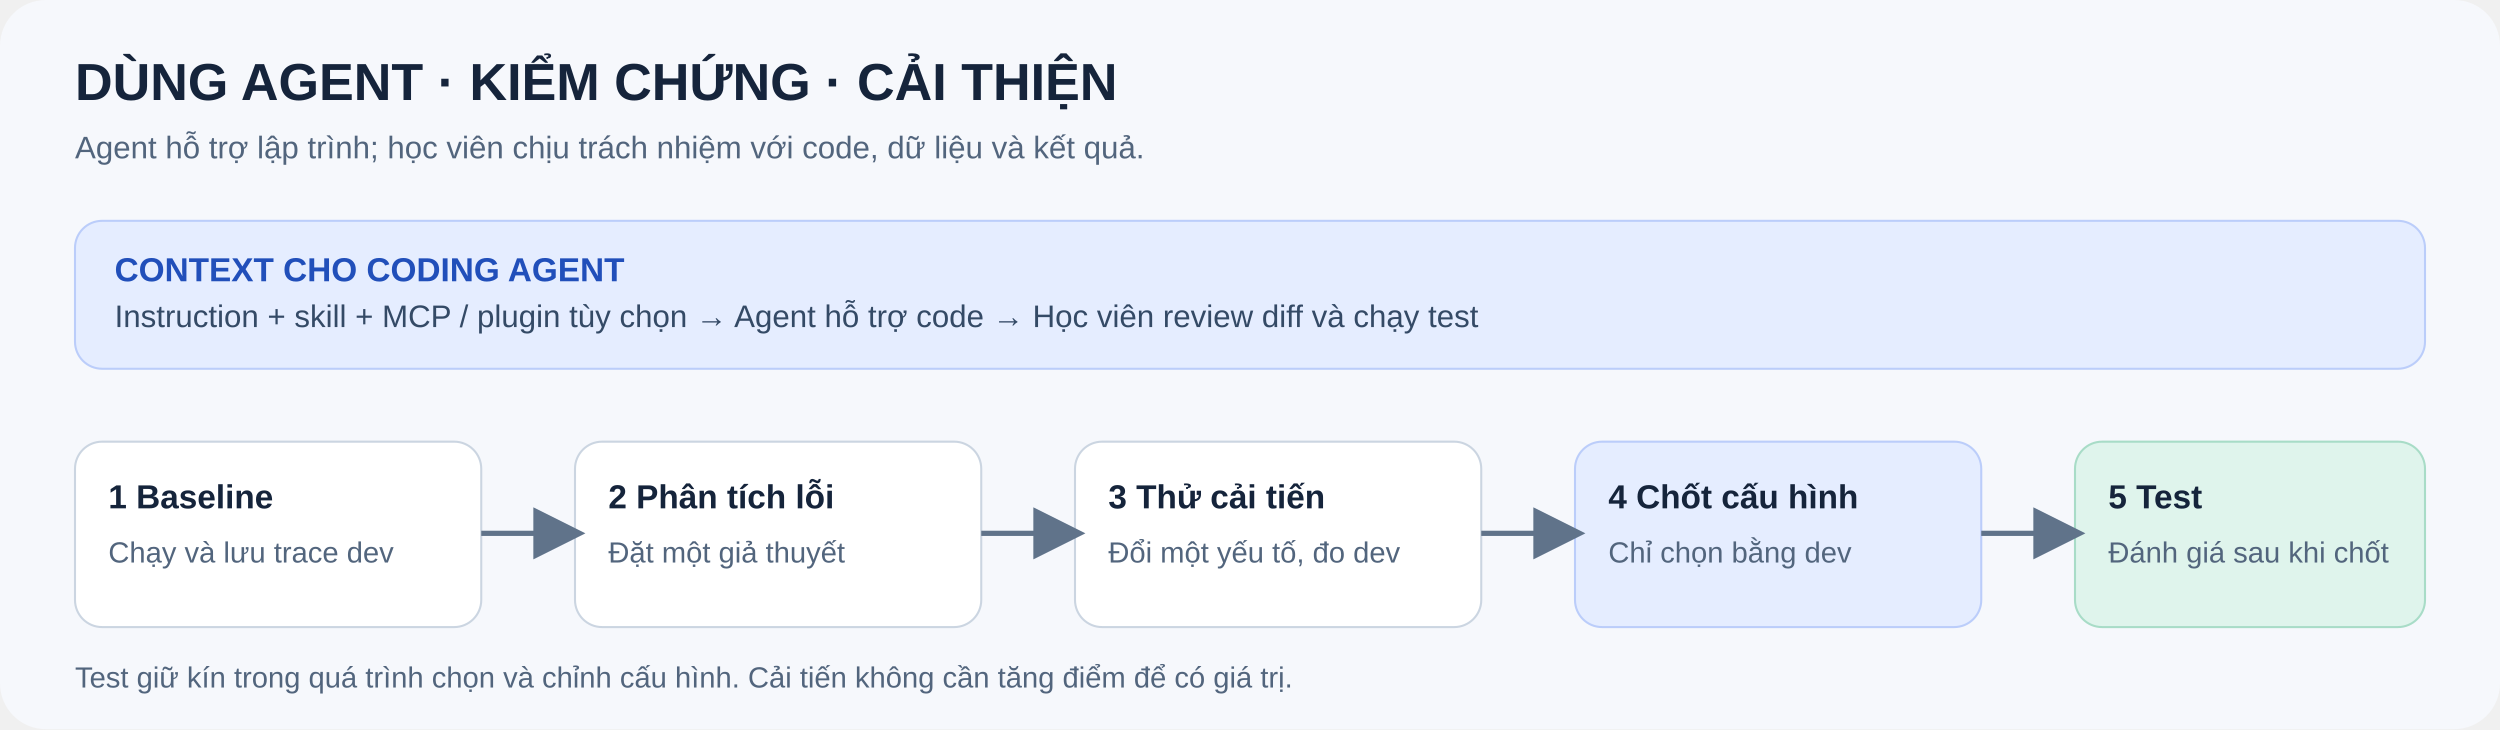
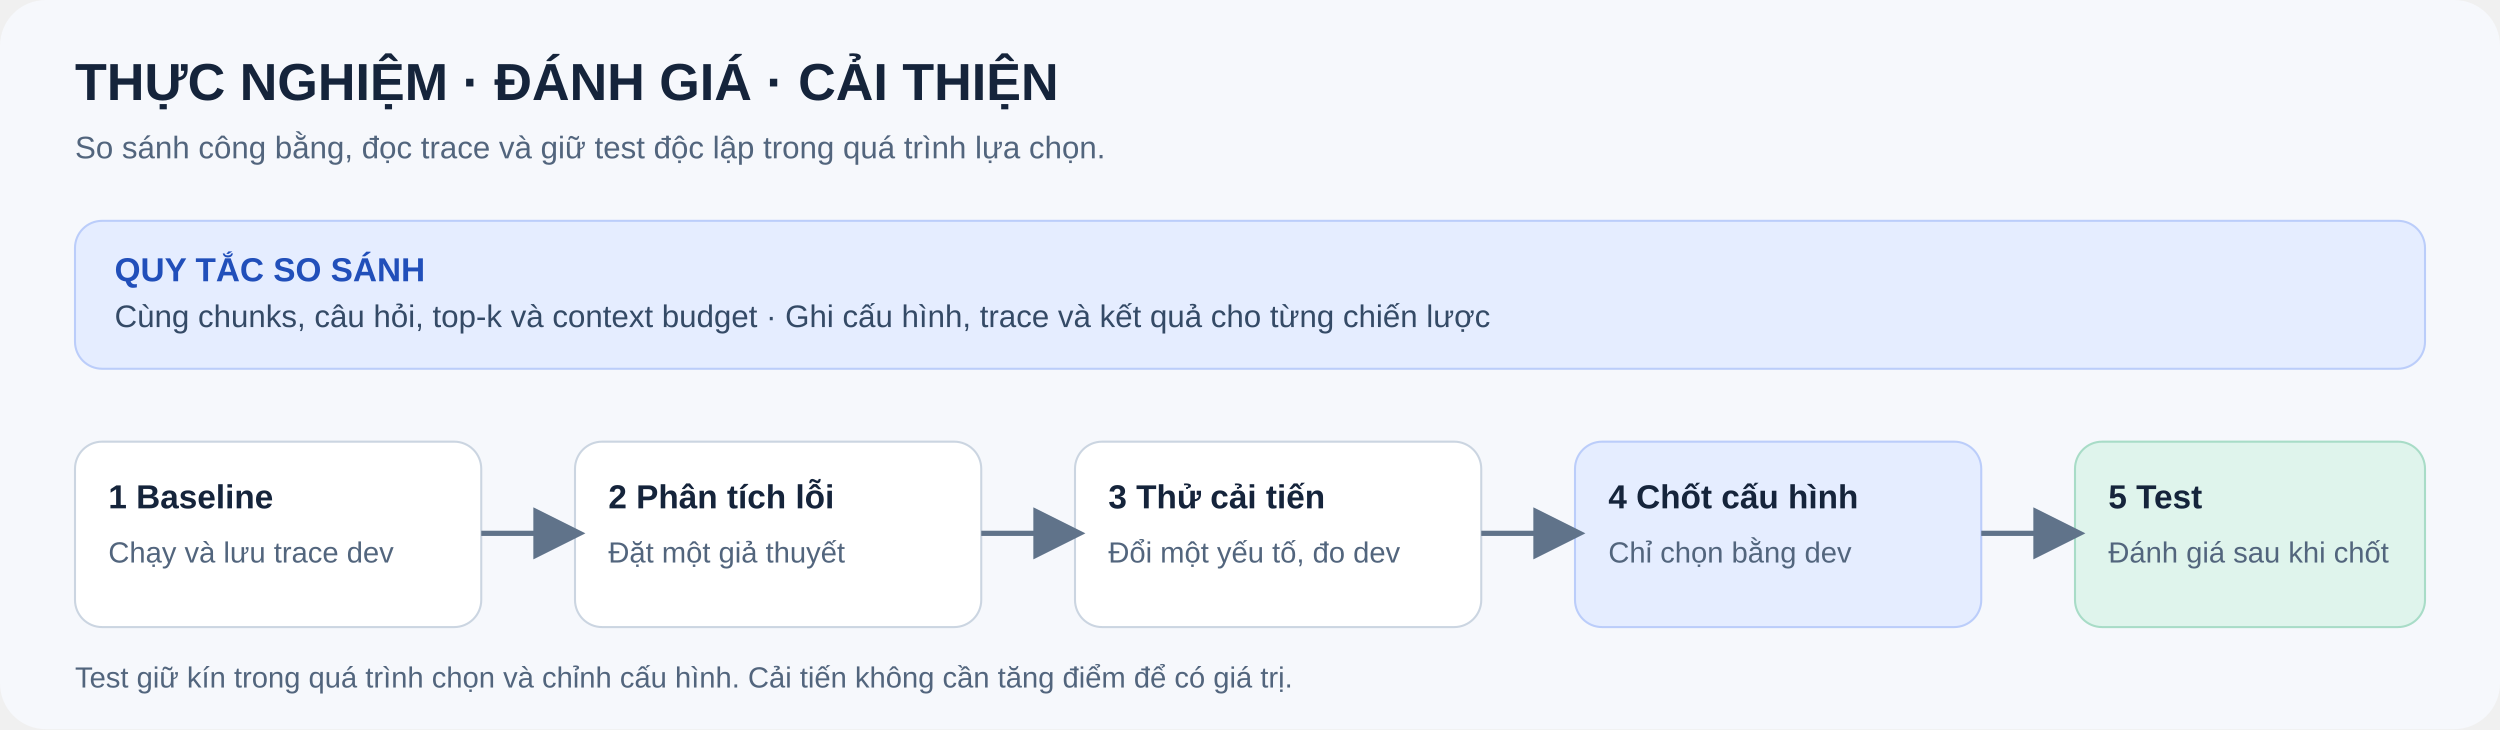
<svg xmlns="http://www.w3.org/2000/svg" viewBox="0 0 1200 350" role="img" aria-labelledby="title desc">
  <defs>
    <marker id="arrow" markerWidth="10" markerHeight="10" refX="8" refY="5" orient="auto">
      <path d="M0 0L10 5L0 10z" fill="#60738a" />
    </marker>
  </defs>
  <rect width="1200" height="350" rx="22" fill="#f6f8fc" />
  <g font-family="Arial, Helvetica, sans-serif" fill="#15243b">
-     <text x="36" y="48" font-size="25" font-weight="700">DÙNG AGENT · KIỂM CHỨNG · CẢI THIỆN</text>
-     <text x="36" y="76" font-size="15" fill="#52657d">Agent hỗ trợ lập trình; học viên chịu trách nhiệm với code, dữ liệu và kết quả.</text>
+     <text x="36" y="48" font-size="25" font-weight="700">THỰC NGHIỆM · ĐÁNH GIÁ · CẢI THIỆN</text>
+     <text x="36" y="76" font-size="15" fill="#52657d">So sánh công bằng, đọc trace và giữ test độc lập trong quá trình lựa chọn.</text>
    <rect x="36" y="106" width="1128" height="71" rx="13" fill="#e5edff" stroke="#bbcdfa" />
-     <text x="55" y="135" font-size="16" font-weight="700" fill="#214fba">CONTEXT CHO CODING AGENT</text>
-     <text x="55" y="157" font-size="15" fill="#344a66">Instruction + skill + MCP / plugin tùy chọn  →  Agent hỗ trợ code  →  Học viên review diff và chạy test</text>
+     <text x="55" y="135" font-size="16" font-weight="700" fill="#214fba">QUY TẮC SO SÁNH</text>
+     <text x="55" y="157" font-size="15" fill="#344a66">Cùng chunks, câu hỏi, top-k và context budget  ·  Ghi cấu hình, trace và kết quả cho từng chiến lược</text>
    <rect x="36" y="212" width="195" height="89" rx="13" fill="#fff" stroke="#cbd5e1" />
    <text x="52" y="244" font-size="16" font-weight="700">1  Baseline</text>
    <text x="52" y="270" font-size="14" fill="#52657d">Chạy và lưu trace dev</text>
    <rect x="276" y="212" width="195" height="89" rx="13" fill="#fff" stroke="#cbd5e1" />
    <text x="292" y="244" font-size="16" font-weight="700">2  Phân tích lỗi</text>
    <text x="292" y="270" font-size="14" fill="#52657d">Đặt một giả thuyết</text>
    <rect x="516" y="212" width="195" height="89" rx="13" fill="#fff" stroke="#cbd5e1" />
    <text x="532" y="244" font-size="16" font-weight="700">3  Thử cải tiến</text>
    <text x="532" y="270" font-size="14" fill="#52657d">Đổi một yếu tố, đo dev</text>
    <rect x="756" y="212" width="195" height="89" rx="13" fill="#e5edff" stroke="#bbcdfa" />
    <text x="772" y="244" font-size="16" font-weight="700">4  Chốt cấu hình</text>
    <text x="772" y="270" font-size="14" fill="#52657d">Chỉ chọn bằng dev</text>
    <rect x="996" y="212" width="168" height="89" rx="13" fill="#dff4ec" stroke="#a8dcc7" />
    <text x="1012" y="244" font-size="16" font-weight="700">5  Test</text>
    <text x="1012" y="270" font-size="14" fill="#52657d">Đánh giá sau khi chốt</text>
    <g fill="none" stroke="#60738a" stroke-width="2.5" marker-end="url(#arrow)">
      <path d="M231 256 H276" />
      <path d="M471 256 H516" />
      <path d="M711 256 H756" />
      <path d="M951 256 H996" />
    </g>
    <text x="36" y="330" font-size="14" fill="#52657d">Test giữ kín trong quá trình chọn và chỉnh cấu hình. Cải tiến không cần tăng điểm để có giá trị.</text>
  </g>
</svg>
